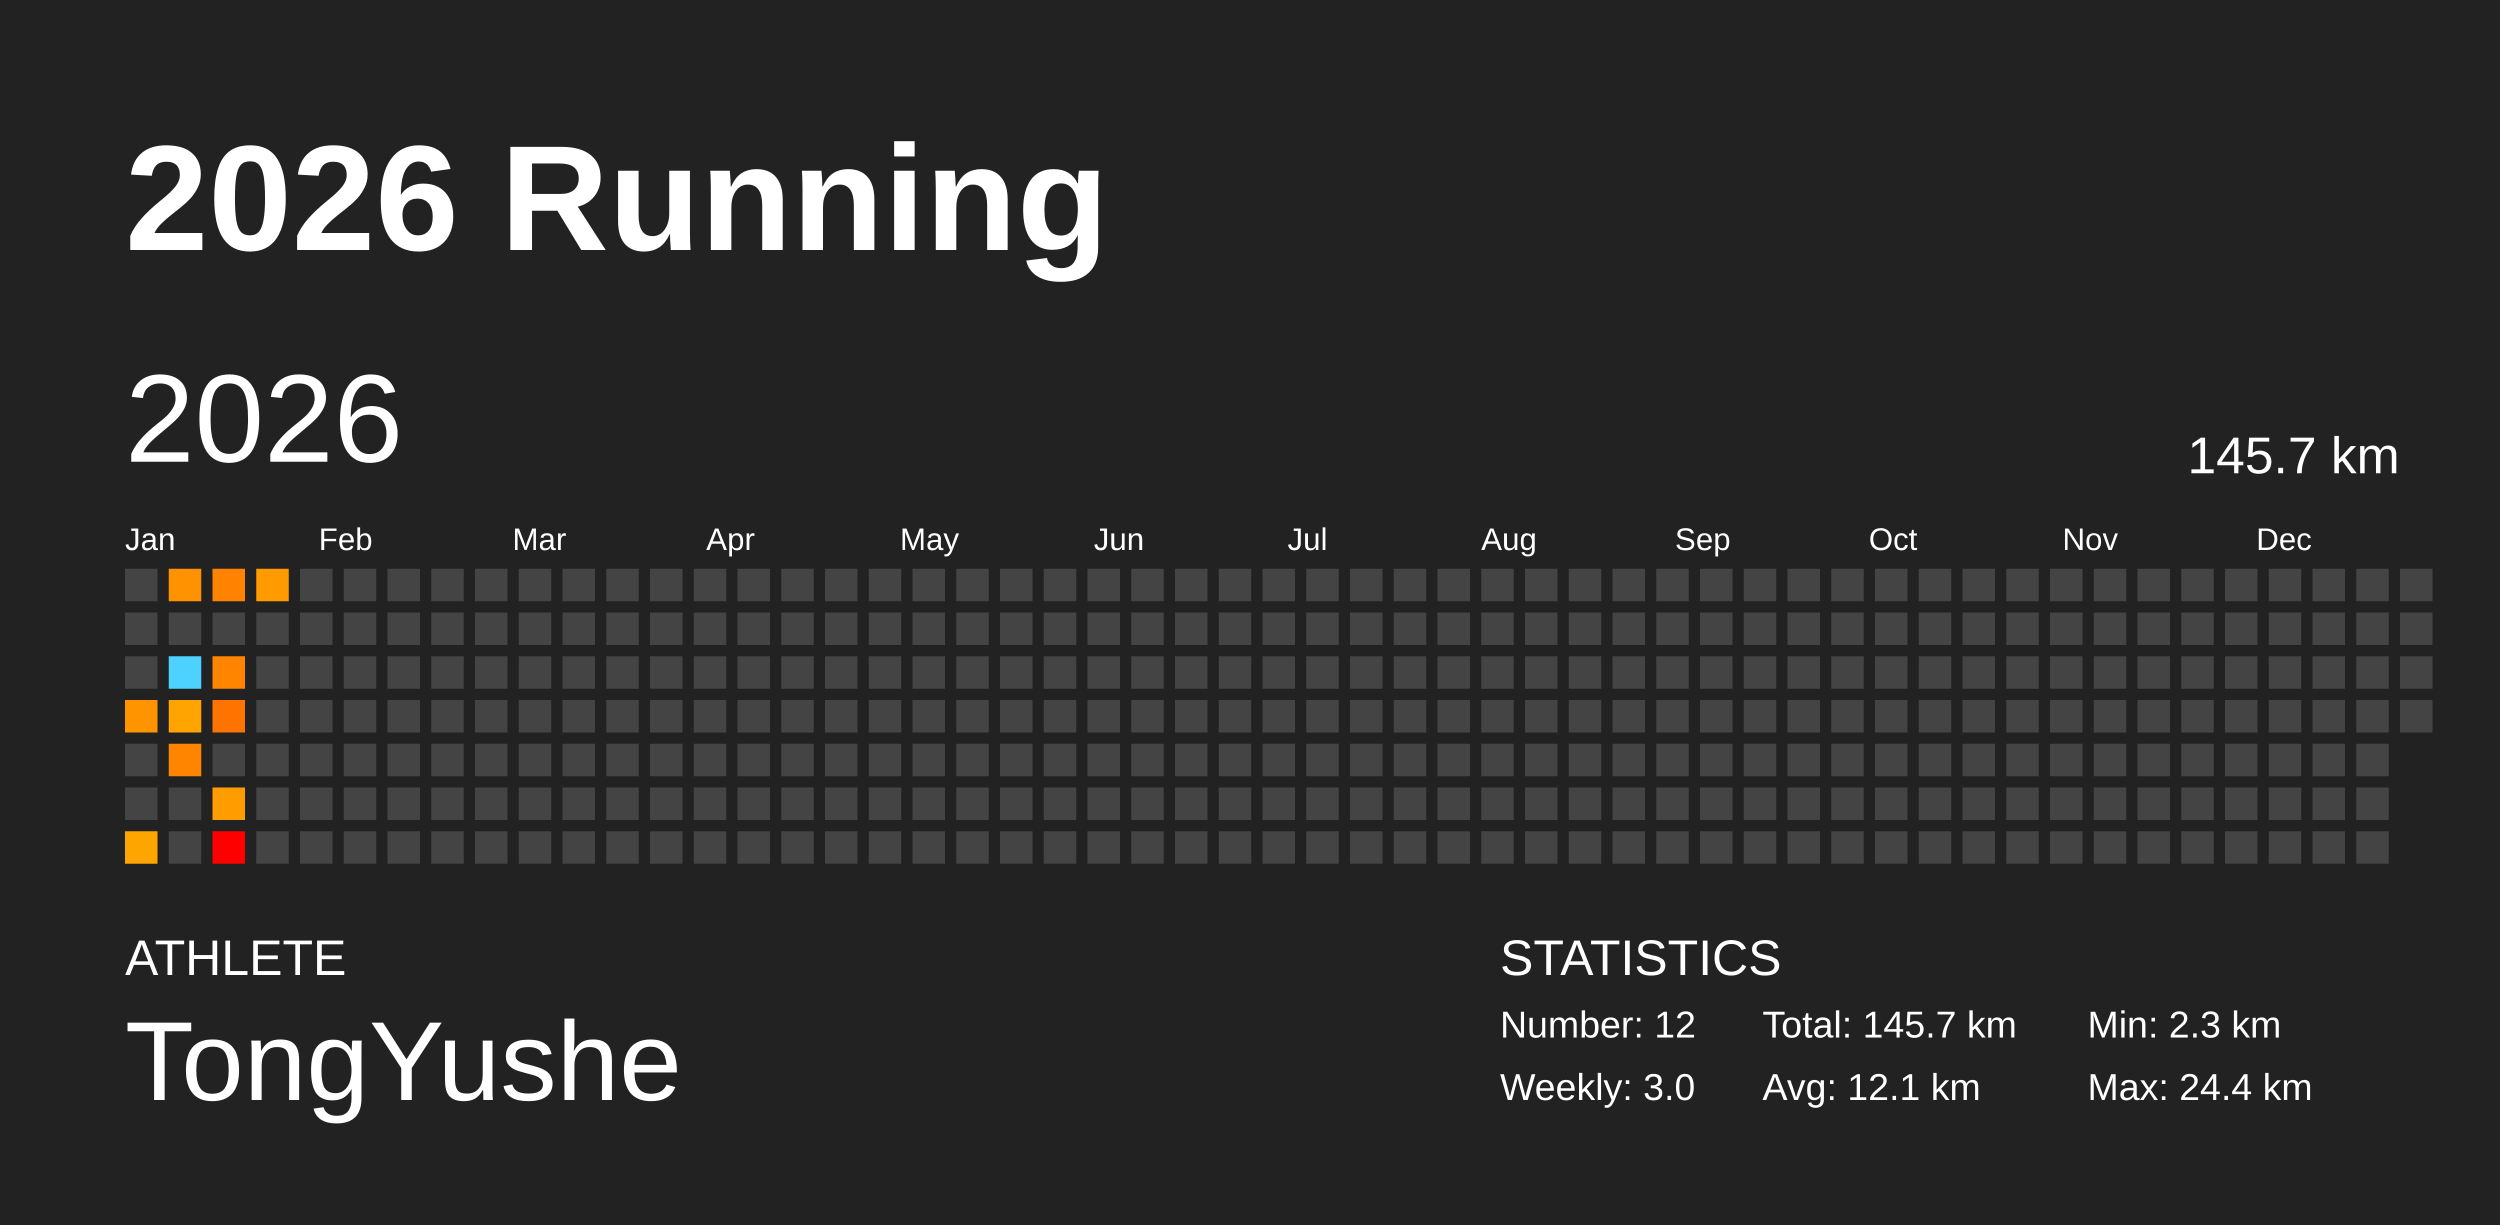
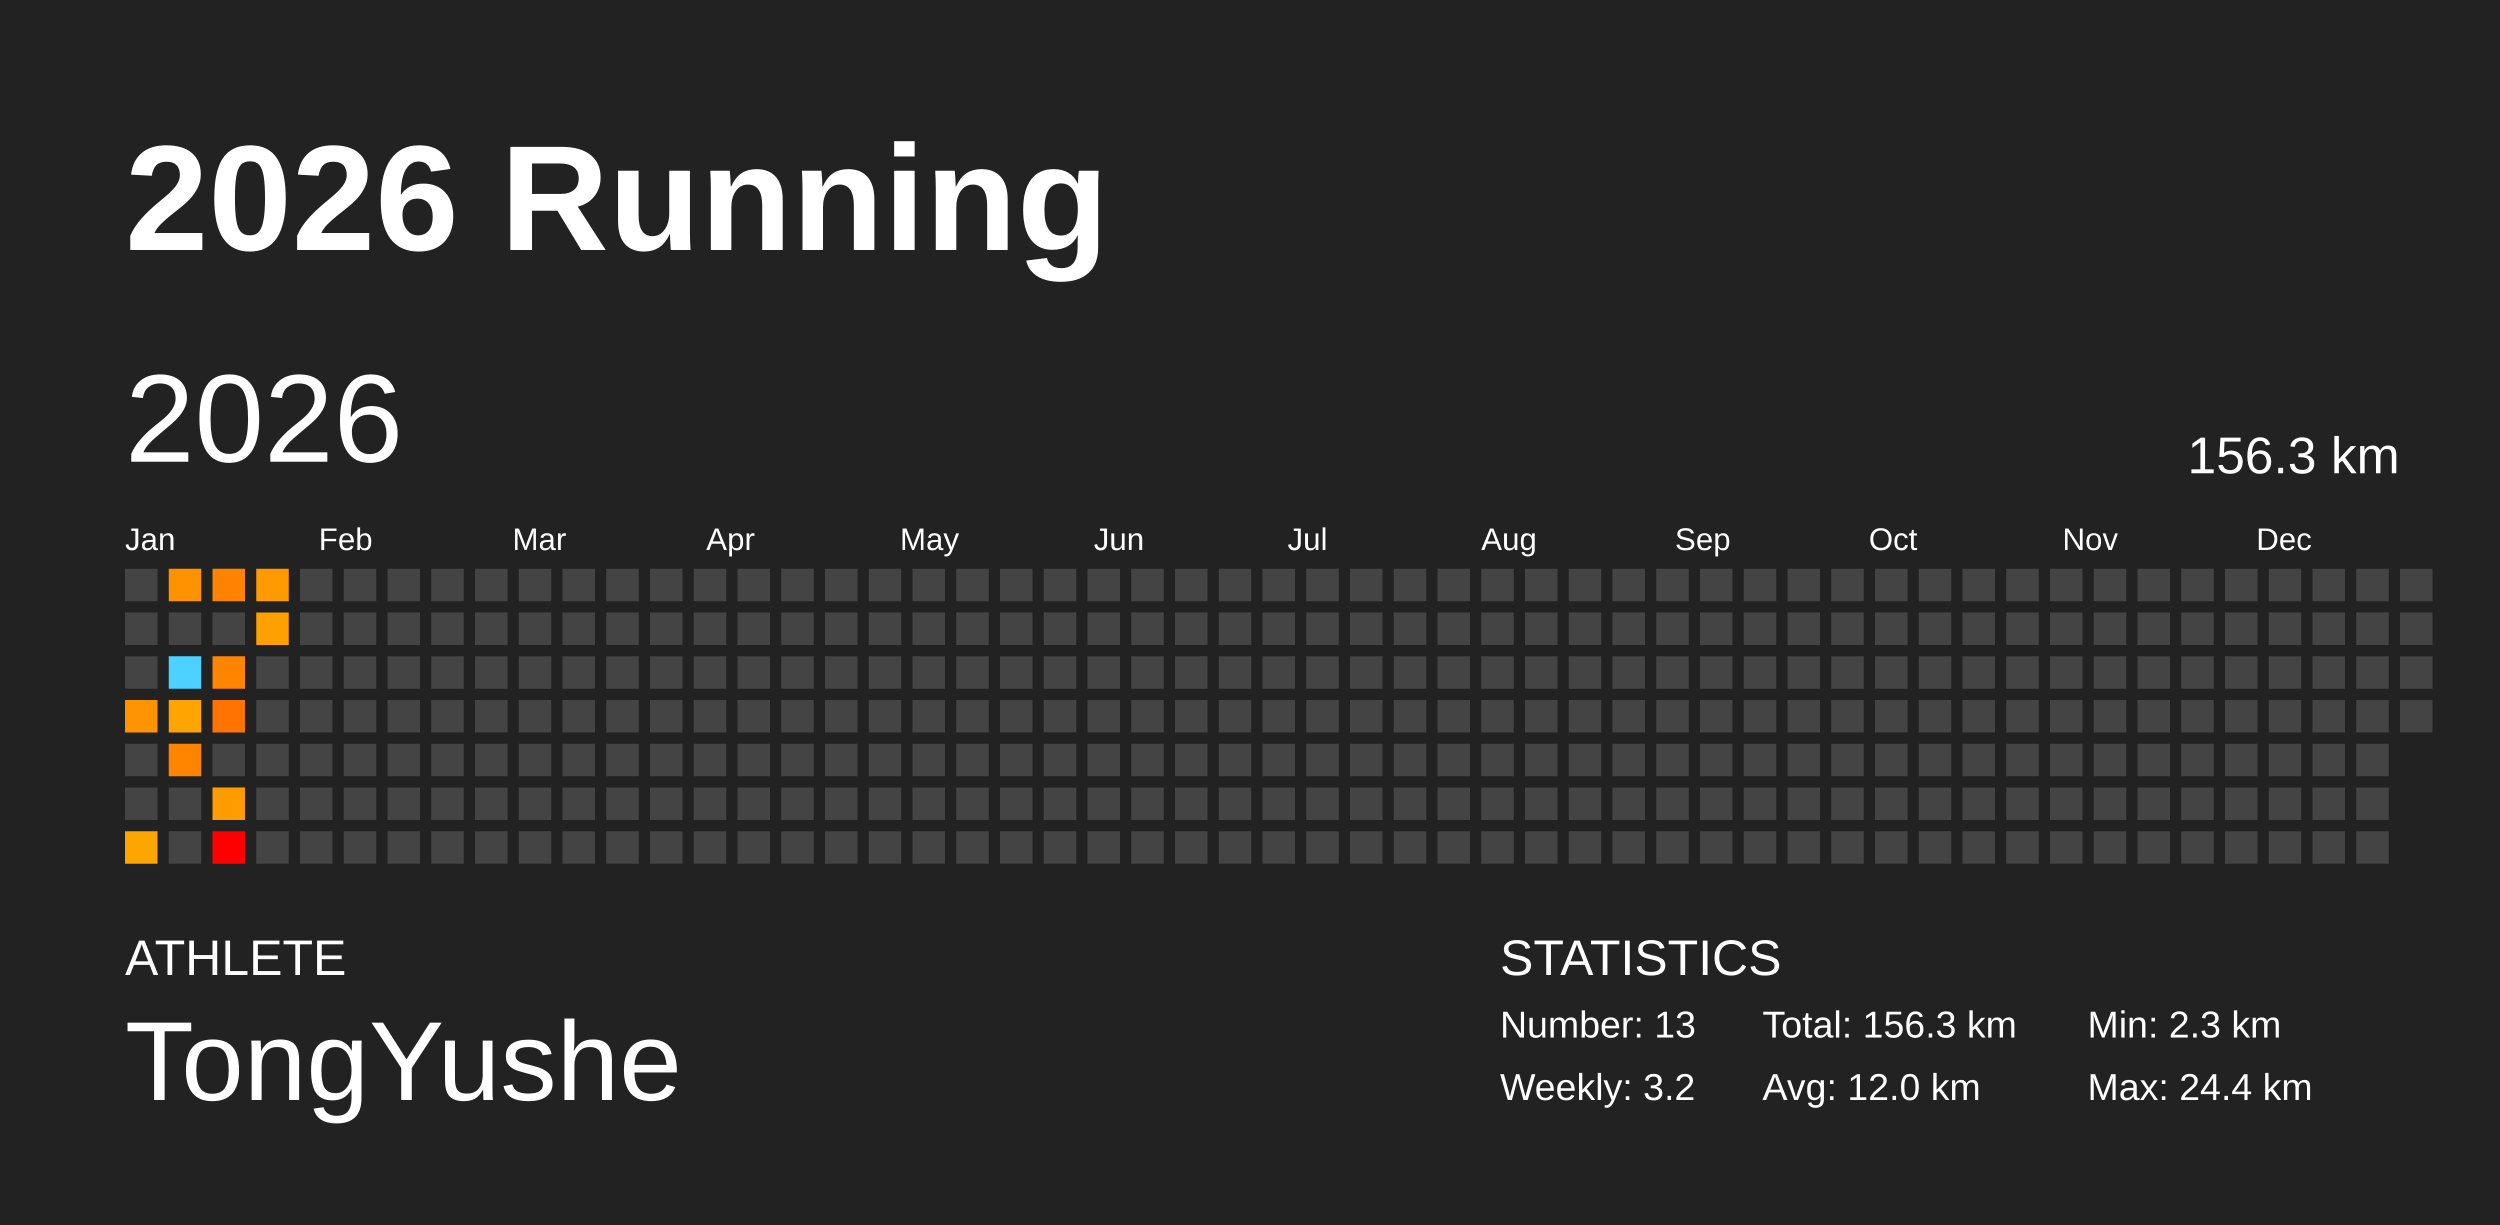
<svg xmlns="http://www.w3.org/2000/svg" baseProfile="full" height="98mm" version="1.1" viewBox="0,0,200,98" width="200mm">
  <defs />
  <rect fill="#222222" height="98" width="200" x="0" y="0" />
  <text fill="#FFFFFF" style="font-size:12px; font-family:Arial; font-weight:bold;" x="10" y="20">2026 Running</text>
  <text fill="#FFFFFF" style="font-size:4px; font-family:Arial" x="10" y="78">ATHLETE</text>
  <text fill="#FFFFFF" style="font-size:9px; font-family:Arial" x="10" y="88">TongYushe</text>
  <text fill="#FFFFFF" style="font-size:4px; font-family:Arial" x="120" y="78">STATISTICS</text>
-   <text fill="#FFFFFF" style="font-size:3px; font-family:Arial" x="120" y="83">Number: 12</text>
-   <text fill="#FFFFFF" style="font-size:3px; font-family:Arial" x="120" y="88">Weekly: 3.0</text>
-   <text fill="#FFFFFF" style="font-size:3px; font-family:Arial" x="141" y="83">Total: 145.7 km</text>
-   <text fill="#FFFFFF" style="font-size:3px; font-family:Arial" x="141" y="88">Avg: 12.1 km</text>
+   <text fill="#FFFFFF" style="font-size:3px; font-family:Arial" x="120" y="83">Number: 13</text>
+   <text fill="#FFFFFF" style="font-size:3px; font-family:Arial" x="120" y="88">Weekly: 3.2</text>
+   <text fill="#FFFFFF" style="font-size:3px; font-family:Arial" x="141" y="83">Total: 156.3 km</text>
+   <text fill="#FFFFFF" style="font-size:3px; font-family:Arial" x="141" y="88">Avg: 12.0 km</text>
  <text fill="#FFFFFF" style="font-size:3px; font-family:Arial" x="167" y="83">Min: 2.3 km</text>
  <text fill="#FFFFFF" style="font-size:3px; font-family:Arial" x="167" y="88">Max: 24.4 km</text>
  <text dominant-baseline="hanging" fill="#FFFFFF" style="font-size:10.0px; font-family:Arial;" x="10" y="30">2026</text>
-   <text dominant-baseline="hanging" fill="#FFFFFF" style="font-size:4.125px; font-family:Arial;" x="175" y="35">145.7 km</text>
+   <text dominant-baseline="hanging" fill="#FFFFFF" style="font-size:4.125px; font-family:Arial;" x="175" y="35">156.3 km</text>
  <text fill="#FFFFFF" style="font-size:2.5px; font-family:Arial" x="10.0" y="44">Jan</text>
  <text fill="#FFFFFF" style="font-size:2.5px; font-family:Arial" x="25.5" y="44">Feb</text>
  <text fill="#FFFFFF" style="font-size:2.5px; font-family:Arial" x="41.0" y="44">Mar</text>
  <text fill="#FFFFFF" style="font-size:2.5px; font-family:Arial" x="56.5" y="44">Apr</text>
  <text fill="#FFFFFF" style="font-size:2.5px; font-family:Arial" x="72.0" y="44">May</text>
  <text fill="#FFFFFF" style="font-size:2.5px; font-family:Arial" x="87.5" y="44">Jun</text>
  <text fill="#FFFFFF" style="font-size:2.5px; font-family:Arial" x="103.0" y="44">Jul</text>
  <text fill="#FFFFFF" style="font-size:2.5px; font-family:Arial" x="118.5" y="44">Aug</text>
  <text fill="#FFFFFF" style="font-size:2.5px; font-family:Arial" x="134.0" y="44">Sep</text>
  <text fill="#FFFFFF" style="font-size:2.5px; font-family:Arial" x="149.5" y="44">Oct</text>
  <text fill="#FFFFFF" style="font-size:2.5px; font-family:Arial" x="165.0" y="44">Nov</text>
  <text fill="#FFFFFF" style="font-size:2.5px; font-family:Arial" x="180.5" y="44">Dec</text>
  <rect fill="#444444" height="2.6" width="2.6" x="10.0" y="45.5" />
  <rect fill="#444444" height="2.6" width="2.6" x="10.0" y="49.0" />
  <rect fill="#444444" height="2.6" width="2.6" x="10.0" y="52.5" />
  <rect fill="#ff9300" height="2.6" width="2.6" x="10.0" y="56.0" />
  <rect fill="#444444" height="2.6" width="2.6" x="10.0" y="59.5" />
  <rect fill="#444444" height="2.6" width="2.6" x="10.0" y="63.0" />
  <rect fill="#ffa500" height="2.6" width="2.6" x="10.0" y="66.5" />
  <rect fill="#ff9200" height="2.6" width="2.6" x="13.5" y="45.5" />
  <rect fill="#444444" height="2.6" width="2.6" x="13.5" y="49.0" />
  <rect fill="#4dd2ff" height="2.6" width="2.6" x="13.5" y="52.5" />
  <rect fill="#ffa400" height="2.6" width="2.6" x="13.5" y="56.0" />
  <rect fill="#ff8400" height="2.6" width="2.6" x="13.5" y="59.5" />
  <rect fill="#444444" height="2.6" width="2.6" x="13.5" y="63.0" />
  <rect fill="#444444" height="2.6" width="2.6" x="13.5" y="66.5" />
  <rect fill="#ff8300" height="2.6" width="2.6" x="17.0" y="45.5" />
  <rect fill="#444444" height="2.6" width="2.6" x="17.0" y="49.0" />
  <rect fill="#ff8400" height="2.6" width="2.6" x="17.0" y="52.5" />
  <rect fill="#ff7400" height="2.6" width="2.6" x="17.0" y="56.0" />
  <rect fill="#444444" height="2.6" width="2.6" x="17.0" y="59.5" />
  <rect fill="#ff9d00" height="2.6" width="2.6" x="17.0" y="63.0" />
  <rect fill="red" height="2.6" width="2.6" x="17.0" y="66.5" />
  <rect fill="#ff9b00" height="2.6" width="2.6" x="20.5" y="45.5" />
-   <rect fill="#444444" height="2.6" width="2.6" x="20.5" y="49.0" />
+   <rect fill="#ffa000" height="2.6" width="2.6" x="20.5" y="49.0" />
  <rect fill="#444444" height="2.6" width="2.6" x="20.5" y="52.5" />
  <rect fill="#444444" height="2.6" width="2.6" x="20.5" y="56.0" />
  <rect fill="#444444" height="2.6" width="2.6" x="20.5" y="59.5" />
  <rect fill="#444444" height="2.6" width="2.6" x="20.5" y="63.0" />
  <rect fill="#444444" height="2.6" width="2.6" x="20.5" y="66.5" />
  <rect fill="#444444" height="2.6" width="2.6" x="24.0" y="45.5" />
  <rect fill="#444444" height="2.6" width="2.6" x="24.0" y="49.0" />
  <rect fill="#444444" height="2.6" width="2.6" x="24.0" y="52.5" />
  <rect fill="#444444" height="2.6" width="2.6" x="24.0" y="56.0" />
  <rect fill="#444444" height="2.6" width="2.6" x="24.0" y="59.5" />
  <rect fill="#444444" height="2.6" width="2.6" x="24.0" y="63.0" />
  <rect fill="#444444" height="2.6" width="2.6" x="24.0" y="66.5" />
  <rect fill="#444444" height="2.6" width="2.6" x="27.5" y="45.5" />
  <rect fill="#444444" height="2.6" width="2.6" x="27.5" y="49.0" />
  <rect fill="#444444" height="2.6" width="2.6" x="27.5" y="52.5" />
  <rect fill="#444444" height="2.6" width="2.6" x="27.5" y="56.0" />
  <rect fill="#444444" height="2.6" width="2.6" x="27.5" y="59.5" />
  <rect fill="#444444" height="2.6" width="2.6" x="27.5" y="63.0" />
  <rect fill="#444444" height="2.6" width="2.6" x="27.5" y="66.5" />
  <rect fill="#444444" height="2.6" width="2.6" x="31.0" y="45.5" />
  <rect fill="#444444" height="2.6" width="2.6" x="31.0" y="49.0" />
  <rect fill="#444444" height="2.6" width="2.6" x="31.0" y="52.5" />
  <rect fill="#444444" height="2.6" width="2.6" x="31.0" y="56.0" />
  <rect fill="#444444" height="2.6" width="2.6" x="31.0" y="59.5" />
  <rect fill="#444444" height="2.6" width="2.6" x="31.0" y="63.0" />
  <rect fill="#444444" height="2.6" width="2.6" x="31.0" y="66.5" />
  <rect fill="#444444" height="2.6" width="2.6" x="34.5" y="45.5" />
  <rect fill="#444444" height="2.6" width="2.6" x="34.5" y="49.0" />
  <rect fill="#444444" height="2.6" width="2.6" x="34.5" y="52.5" />
  <rect fill="#444444" height="2.6" width="2.6" x="34.5" y="56.0" />
  <rect fill="#444444" height="2.6" width="2.6" x="34.5" y="59.5" />
  <rect fill="#444444" height="2.6" width="2.6" x="34.5" y="63.0" />
  <rect fill="#444444" height="2.6" width="2.6" x="34.5" y="66.5" />
  <rect fill="#444444" height="2.6" width="2.6" x="38.0" y="45.5" />
  <rect fill="#444444" height="2.6" width="2.6" x="38.0" y="49.0" />
  <rect fill="#444444" height="2.6" width="2.6" x="38.0" y="52.5" />
  <rect fill="#444444" height="2.6" width="2.6" x="38.0" y="56.0" />
  <rect fill="#444444" height="2.6" width="2.6" x="38.0" y="59.5" />
  <rect fill="#444444" height="2.6" width="2.6" x="38.0" y="63.0" />
  <rect fill="#444444" height="2.6" width="2.6" x="38.0" y="66.5" />
  <rect fill="#444444" height="2.6" width="2.6" x="41.5" y="45.5" />
  <rect fill="#444444" height="2.6" width="2.6" x="41.5" y="49.0" />
  <rect fill="#444444" height="2.6" width="2.6" x="41.5" y="52.5" />
  <rect fill="#444444" height="2.6" width="2.6" x="41.5" y="56.0" />
  <rect fill="#444444" height="2.6" width="2.6" x="41.5" y="59.5" />
  <rect fill="#444444" height="2.6" width="2.6" x="41.5" y="63.0" />
  <rect fill="#444444" height="2.6" width="2.6" x="41.5" y="66.5" />
  <rect fill="#444444" height="2.6" width="2.6" x="45.0" y="45.5" />
  <rect fill="#444444" height="2.6" width="2.6" x="45.0" y="49.0" />
  <rect fill="#444444" height="2.6" width="2.6" x="45.0" y="52.5" />
  <rect fill="#444444" height="2.6" width="2.6" x="45.0" y="56.0" />
  <rect fill="#444444" height="2.6" width="2.6" x="45.0" y="59.5" />
  <rect fill="#444444" height="2.6" width="2.6" x="45.0" y="63.0" />
  <rect fill="#444444" height="2.6" width="2.6" x="45.0" y="66.5" />
  <rect fill="#444444" height="2.6" width="2.6" x="48.5" y="45.5" />
  <rect fill="#444444" height="2.6" width="2.6" x="48.5" y="49.0" />
  <rect fill="#444444" height="2.6" width="2.6" x="48.5" y="52.5" />
  <rect fill="#444444" height="2.6" width="2.6" x="48.5" y="56.0" />
  <rect fill="#444444" height="2.6" width="2.6" x="48.5" y="59.5" />
  <rect fill="#444444" height="2.6" width="2.6" x="48.5" y="63.0" />
  <rect fill="#444444" height="2.6" width="2.6" x="48.5" y="66.5" />
  <rect fill="#444444" height="2.6" width="2.6" x="52.0" y="45.5" />
  <rect fill="#444444" height="2.6" width="2.6" x="52.0" y="49.0" />
  <rect fill="#444444" height="2.6" width="2.6" x="52.0" y="52.5" />
  <rect fill="#444444" height="2.6" width="2.6" x="52.0" y="56.0" />
  <rect fill="#444444" height="2.6" width="2.6" x="52.0" y="59.5" />
  <rect fill="#444444" height="2.6" width="2.6" x="52.0" y="63.0" />
  <rect fill="#444444" height="2.6" width="2.6" x="52.0" y="66.5" />
  <rect fill="#444444" height="2.6" width="2.6" x="55.5" y="45.5" />
  <rect fill="#444444" height="2.6" width="2.6" x="55.5" y="49.0" />
  <rect fill="#444444" height="2.6" width="2.6" x="55.5" y="52.5" />
  <rect fill="#444444" height="2.6" width="2.6" x="55.5" y="56.0" />
  <rect fill="#444444" height="2.6" width="2.6" x="55.5" y="59.5" />
  <rect fill="#444444" height="2.6" width="2.6" x="55.5" y="63.0" />
  <rect fill="#444444" height="2.6" width="2.6" x="55.5" y="66.5" />
  <rect fill="#444444" height="2.6" width="2.6" x="59.0" y="45.5" />
  <rect fill="#444444" height="2.6" width="2.6" x="59.0" y="49.0" />
  <rect fill="#444444" height="2.6" width="2.6" x="59.0" y="52.5" />
  <rect fill="#444444" height="2.6" width="2.6" x="59.0" y="56.0" />
  <rect fill="#444444" height="2.6" width="2.6" x="59.0" y="59.5" />
  <rect fill="#444444" height="2.6" width="2.6" x="59.0" y="63.0" />
  <rect fill="#444444" height="2.6" width="2.6" x="59.0" y="66.5" />
  <rect fill="#444444" height="2.6" width="2.6" x="62.5" y="45.5" />
  <rect fill="#444444" height="2.6" width="2.6" x="62.5" y="49.0" />
  <rect fill="#444444" height="2.6" width="2.6" x="62.5" y="52.5" />
  <rect fill="#444444" height="2.6" width="2.6" x="62.5" y="56.0" />
  <rect fill="#444444" height="2.6" width="2.6" x="62.5" y="59.5" />
  <rect fill="#444444" height="2.6" width="2.6" x="62.5" y="63.0" />
  <rect fill="#444444" height="2.6" width="2.6" x="62.5" y="66.5" />
  <rect fill="#444444" height="2.6" width="2.6" x="66.0" y="45.5" />
  <rect fill="#444444" height="2.6" width="2.6" x="66.0" y="49.0" />
  <rect fill="#444444" height="2.6" width="2.6" x="66.0" y="52.5" />
  <rect fill="#444444" height="2.6" width="2.6" x="66.0" y="56.0" />
  <rect fill="#444444" height="2.6" width="2.6" x="66.0" y="59.5" />
  <rect fill="#444444" height="2.6" width="2.6" x="66.0" y="63.0" />
  <rect fill="#444444" height="2.6" width="2.6" x="66.0" y="66.5" />
  <rect fill="#444444" height="2.6" width="2.6" x="69.5" y="45.5" />
  <rect fill="#444444" height="2.6" width="2.6" x="69.5" y="49.0" />
  <rect fill="#444444" height="2.6" width="2.6" x="69.5" y="52.5" />
  <rect fill="#444444" height="2.6" width="2.6" x="69.5" y="56.0" />
  <rect fill="#444444" height="2.6" width="2.6" x="69.5" y="59.5" />
  <rect fill="#444444" height="2.6" width="2.6" x="69.5" y="63.0" />
  <rect fill="#444444" height="2.6" width="2.6" x="69.5" y="66.5" />
  <rect fill="#444444" height="2.6" width="2.6" x="73.0" y="45.5" />
  <rect fill="#444444" height="2.6" width="2.6" x="73.0" y="49.0" />
  <rect fill="#444444" height="2.6" width="2.6" x="73.0" y="52.5" />
  <rect fill="#444444" height="2.6" width="2.6" x="73.0" y="56.0" />
  <rect fill="#444444" height="2.6" width="2.6" x="73.0" y="59.5" />
  <rect fill="#444444" height="2.6" width="2.6" x="73.0" y="63.0" />
  <rect fill="#444444" height="2.6" width="2.6" x="73.0" y="66.5" />
  <rect fill="#444444" height="2.6" width="2.6" x="76.5" y="45.5" />
  <rect fill="#444444" height="2.6" width="2.6" x="76.5" y="49.0" />
  <rect fill="#444444" height="2.6" width="2.6" x="76.5" y="52.5" />
  <rect fill="#444444" height="2.6" width="2.6" x="76.5" y="56.0" />
  <rect fill="#444444" height="2.6" width="2.6" x="76.5" y="59.5" />
  <rect fill="#444444" height="2.6" width="2.6" x="76.5" y="63.0" />
  <rect fill="#444444" height="2.6" width="2.6" x="76.5" y="66.5" />
  <rect fill="#444444" height="2.6" width="2.6" x="80.0" y="45.5" />
  <rect fill="#444444" height="2.6" width="2.6" x="80.0" y="49.0" />
  <rect fill="#444444" height="2.6" width="2.6" x="80.0" y="52.5" />
  <rect fill="#444444" height="2.6" width="2.6" x="80.0" y="56.0" />
  <rect fill="#444444" height="2.6" width="2.6" x="80.0" y="59.5" />
  <rect fill="#444444" height="2.6" width="2.6" x="80.0" y="63.0" />
  <rect fill="#444444" height="2.6" width="2.6" x="80.0" y="66.5" />
  <rect fill="#444444" height="2.6" width="2.6" x="83.5" y="45.5" />
  <rect fill="#444444" height="2.6" width="2.6" x="83.5" y="49.0" />
  <rect fill="#444444" height="2.6" width="2.6" x="83.5" y="52.5" />
  <rect fill="#444444" height="2.6" width="2.6" x="83.5" y="56.0" />
  <rect fill="#444444" height="2.6" width="2.6" x="83.5" y="59.5" />
  <rect fill="#444444" height="2.6" width="2.6" x="83.5" y="63.0" />
  <rect fill="#444444" height="2.6" width="2.6" x="83.5" y="66.5" />
  <rect fill="#444444" height="2.6" width="2.6" x="87.0" y="45.5" />
  <rect fill="#444444" height="2.6" width="2.6" x="87.0" y="49.0" />
  <rect fill="#444444" height="2.6" width="2.6" x="87.0" y="52.5" />
  <rect fill="#444444" height="2.6" width="2.6" x="87.0" y="56.0" />
  <rect fill="#444444" height="2.6" width="2.6" x="87.0" y="59.5" />
  <rect fill="#444444" height="2.6" width="2.6" x="87.0" y="63.0" />
  <rect fill="#444444" height="2.6" width="2.6" x="87.0" y="66.5" />
  <rect fill="#444444" height="2.6" width="2.6" x="90.5" y="45.5" />
  <rect fill="#444444" height="2.6" width="2.6" x="90.5" y="49.0" />
  <rect fill="#444444" height="2.6" width="2.6" x="90.5" y="52.5" />
  <rect fill="#444444" height="2.6" width="2.6" x="90.5" y="56.0" />
  <rect fill="#444444" height="2.6" width="2.6" x="90.5" y="59.5" />
  <rect fill="#444444" height="2.6" width="2.6" x="90.5" y="63.0" />
  <rect fill="#444444" height="2.6" width="2.6" x="90.5" y="66.5" />
  <rect fill="#444444" height="2.6" width="2.6" x="94.0" y="45.5" />
  <rect fill="#444444" height="2.6" width="2.6" x="94.0" y="49.0" />
  <rect fill="#444444" height="2.6" width="2.6" x="94.0" y="52.5" />
  <rect fill="#444444" height="2.6" width="2.6" x="94.0" y="56.0" />
  <rect fill="#444444" height="2.6" width="2.6" x="94.0" y="59.5" />
  <rect fill="#444444" height="2.6" width="2.6" x="94.0" y="63.0" />
  <rect fill="#444444" height="2.6" width="2.6" x="94.0" y="66.5" />
  <rect fill="#444444" height="2.6" width="2.6" x="97.5" y="45.5" />
  <rect fill="#444444" height="2.6" width="2.6" x="97.5" y="49.0" />
  <rect fill="#444444" height="2.6" width="2.6" x="97.5" y="52.5" />
  <rect fill="#444444" height="2.6" width="2.6" x="97.5" y="56.0" />
  <rect fill="#444444" height="2.6" width="2.6" x="97.5" y="59.5" />
  <rect fill="#444444" height="2.6" width="2.6" x="97.5" y="63.0" />
  <rect fill="#444444" height="2.6" width="2.6" x="97.5" y="66.5" />
  <rect fill="#444444" height="2.6" width="2.6" x="101.0" y="45.5" />
  <rect fill="#444444" height="2.6" width="2.6" x="101.0" y="49.0" />
  <rect fill="#444444" height="2.6" width="2.6" x="101.0" y="52.5" />
  <rect fill="#444444" height="2.6" width="2.6" x="101.0" y="56.0" />
  <rect fill="#444444" height="2.6" width="2.6" x="101.0" y="59.5" />
  <rect fill="#444444" height="2.6" width="2.6" x="101.0" y="63.0" />
  <rect fill="#444444" height="2.6" width="2.6" x="101.0" y="66.5" />
  <rect fill="#444444" height="2.6" width="2.6" x="104.5" y="45.5" />
  <rect fill="#444444" height="2.6" width="2.6" x="104.5" y="49.0" />
  <rect fill="#444444" height="2.6" width="2.6" x="104.5" y="52.5" />
  <rect fill="#444444" height="2.6" width="2.6" x="104.5" y="56.0" />
  <rect fill="#444444" height="2.6" width="2.6" x="104.5" y="59.5" />
  <rect fill="#444444" height="2.6" width="2.6" x="104.5" y="63.0" />
  <rect fill="#444444" height="2.6" width="2.6" x="104.5" y="66.5" />
  <rect fill="#444444" height="2.6" width="2.6" x="108.0" y="45.5" />
  <rect fill="#444444" height="2.6" width="2.6" x="108.0" y="49.0" />
  <rect fill="#444444" height="2.6" width="2.6" x="108.0" y="52.5" />
  <rect fill="#444444" height="2.6" width="2.6" x="108.0" y="56.0" />
  <rect fill="#444444" height="2.6" width="2.6" x="108.0" y="59.5" />
  <rect fill="#444444" height="2.6" width="2.6" x="108.0" y="63.0" />
  <rect fill="#444444" height="2.6" width="2.6" x="108.0" y="66.5" />
  <rect fill="#444444" height="2.6" width="2.6" x="111.5" y="45.5" />
  <rect fill="#444444" height="2.6" width="2.6" x="111.5" y="49.0" />
  <rect fill="#444444" height="2.6" width="2.6" x="111.5" y="52.5" />
  <rect fill="#444444" height="2.6" width="2.6" x="111.5" y="56.0" />
  <rect fill="#444444" height="2.6" width="2.6" x="111.5" y="59.5" />
  <rect fill="#444444" height="2.6" width="2.6" x="111.5" y="63.0" />
  <rect fill="#444444" height="2.6" width="2.6" x="111.5" y="66.5" />
  <rect fill="#444444" height="2.6" width="2.6" x="115.0" y="45.5" />
  <rect fill="#444444" height="2.6" width="2.6" x="115.0" y="49.0" />
  <rect fill="#444444" height="2.6" width="2.6" x="115.0" y="52.5" />
  <rect fill="#444444" height="2.6" width="2.6" x="115.0" y="56.0" />
  <rect fill="#444444" height="2.6" width="2.6" x="115.0" y="59.5" />
  <rect fill="#444444" height="2.6" width="2.6" x="115.0" y="63.0" />
  <rect fill="#444444" height="2.6" width="2.6" x="115.0" y="66.5" />
  <rect fill="#444444" height="2.6" width="2.6" x="118.5" y="45.5" />
  <rect fill="#444444" height="2.6" width="2.6" x="118.5" y="49.0" />
  <rect fill="#444444" height="2.6" width="2.6" x="118.5" y="52.5" />
  <rect fill="#444444" height="2.6" width="2.6" x="118.5" y="56.0" />
  <rect fill="#444444" height="2.6" width="2.6" x="118.5" y="59.5" />
  <rect fill="#444444" height="2.6" width="2.6" x="118.5" y="63.0" />
  <rect fill="#444444" height="2.6" width="2.6" x="118.5" y="66.5" />
  <rect fill="#444444" height="2.6" width="2.6" x="122.0" y="45.5" />
  <rect fill="#444444" height="2.6" width="2.6" x="122.0" y="49.0" />
  <rect fill="#444444" height="2.6" width="2.6" x="122.0" y="52.5" />
  <rect fill="#444444" height="2.6" width="2.6" x="122.0" y="56.0" />
  <rect fill="#444444" height="2.6" width="2.6" x="122.0" y="59.5" />
  <rect fill="#444444" height="2.6" width="2.6" x="122.0" y="63.0" />
  <rect fill="#444444" height="2.6" width="2.6" x="122.0" y="66.5" />
  <rect fill="#444444" height="2.6" width="2.6" x="125.5" y="45.5" />
  <rect fill="#444444" height="2.6" width="2.6" x="125.5" y="49.0" />
  <rect fill="#444444" height="2.6" width="2.6" x="125.5" y="52.5" />
  <rect fill="#444444" height="2.6" width="2.6" x="125.5" y="56.0" />
  <rect fill="#444444" height="2.6" width="2.6" x="125.5" y="59.5" />
  <rect fill="#444444" height="2.6" width="2.6" x="125.5" y="63.0" />
  <rect fill="#444444" height="2.6" width="2.6" x="125.5" y="66.5" />
  <rect fill="#444444" height="2.6" width="2.6" x="129.0" y="45.5" />
  <rect fill="#444444" height="2.6" width="2.6" x="129.0" y="49.0" />
  <rect fill="#444444" height="2.6" width="2.6" x="129.0" y="52.5" />
  <rect fill="#444444" height="2.6" width="2.6" x="129.0" y="56.0" />
  <rect fill="#444444" height="2.6" width="2.6" x="129.0" y="59.5" />
  <rect fill="#444444" height="2.6" width="2.6" x="129.0" y="63.0" />
  <rect fill="#444444" height="2.6" width="2.6" x="129.0" y="66.5" />
  <rect fill="#444444" height="2.6" width="2.6" x="132.5" y="45.5" />
  <rect fill="#444444" height="2.6" width="2.6" x="132.5" y="49.0" />
  <rect fill="#444444" height="2.6" width="2.6" x="132.5" y="52.5" />
  <rect fill="#444444" height="2.6" width="2.6" x="132.5" y="56.0" />
  <rect fill="#444444" height="2.6" width="2.6" x="132.5" y="59.5" />
  <rect fill="#444444" height="2.6" width="2.6" x="132.5" y="63.0" />
  <rect fill="#444444" height="2.6" width="2.6" x="132.5" y="66.5" />
  <rect fill="#444444" height="2.6" width="2.6" x="136.0" y="45.5" />
  <rect fill="#444444" height="2.6" width="2.6" x="136.0" y="49.0" />
  <rect fill="#444444" height="2.6" width="2.6" x="136.0" y="52.5" />
  <rect fill="#444444" height="2.6" width="2.6" x="136.0" y="56.0" />
  <rect fill="#444444" height="2.6" width="2.6" x="136.0" y="59.5" />
  <rect fill="#444444" height="2.6" width="2.6" x="136.0" y="63.0" />
  <rect fill="#444444" height="2.6" width="2.6" x="136.0" y="66.5" />
  <rect fill="#444444" height="2.6" width="2.6" x="139.5" y="45.5" />
  <rect fill="#444444" height="2.6" width="2.6" x="139.5" y="49.0" />
  <rect fill="#444444" height="2.6" width="2.6" x="139.5" y="52.5" />
  <rect fill="#444444" height="2.6" width="2.6" x="139.5" y="56.0" />
  <rect fill="#444444" height="2.6" width="2.6" x="139.5" y="59.5" />
  <rect fill="#444444" height="2.6" width="2.6" x="139.5" y="63.0" />
  <rect fill="#444444" height="2.6" width="2.6" x="139.5" y="66.5" />
  <rect fill="#444444" height="2.6" width="2.6" x="143.0" y="45.5" />
  <rect fill="#444444" height="2.6" width="2.6" x="143.0" y="49.0" />
  <rect fill="#444444" height="2.6" width="2.6" x="143.0" y="52.5" />
  <rect fill="#444444" height="2.6" width="2.6" x="143.0" y="56.0" />
  <rect fill="#444444" height="2.6" width="2.6" x="143.0" y="59.5" />
  <rect fill="#444444" height="2.6" width="2.6" x="143.0" y="63.0" />
  <rect fill="#444444" height="2.6" width="2.6" x="143.0" y="66.5" />
  <rect fill="#444444" height="2.6" width="2.6" x="146.5" y="45.5" />
  <rect fill="#444444" height="2.6" width="2.6" x="146.5" y="49.0" />
  <rect fill="#444444" height="2.6" width="2.6" x="146.5" y="52.5" />
  <rect fill="#444444" height="2.6" width="2.6" x="146.5" y="56.0" />
  <rect fill="#444444" height="2.6" width="2.6" x="146.5" y="59.5" />
  <rect fill="#444444" height="2.6" width="2.6" x="146.5" y="63.0" />
  <rect fill="#444444" height="2.6" width="2.6" x="146.5" y="66.5" />
  <rect fill="#444444" height="2.6" width="2.6" x="150.0" y="45.5" />
  <rect fill="#444444" height="2.6" width="2.6" x="150.0" y="49.0" />
  <rect fill="#444444" height="2.6" width="2.6" x="150.0" y="52.5" />
  <rect fill="#444444" height="2.6" width="2.6" x="150.0" y="56.0" />
  <rect fill="#444444" height="2.6" width="2.6" x="150.0" y="59.5" />
  <rect fill="#444444" height="2.6" width="2.6" x="150.0" y="63.0" />
  <rect fill="#444444" height="2.6" width="2.6" x="150.0" y="66.5" />
  <rect fill="#444444" height="2.6" width="2.6" x="153.5" y="45.5" />
  <rect fill="#444444" height="2.6" width="2.6" x="153.5" y="49.0" />
  <rect fill="#444444" height="2.6" width="2.6" x="153.5" y="52.5" />
  <rect fill="#444444" height="2.6" width="2.6" x="153.5" y="56.0" />
  <rect fill="#444444" height="2.6" width="2.6" x="153.5" y="59.5" />
  <rect fill="#444444" height="2.6" width="2.6" x="153.5" y="63.0" />
  <rect fill="#444444" height="2.6" width="2.6" x="153.5" y="66.5" />
  <rect fill="#444444" height="2.6" width="2.6" x="157.0" y="45.5" />
  <rect fill="#444444" height="2.6" width="2.6" x="157.0" y="49.0" />
  <rect fill="#444444" height="2.6" width="2.6" x="157.0" y="52.5" />
  <rect fill="#444444" height="2.6" width="2.6" x="157.0" y="56.0" />
  <rect fill="#444444" height="2.6" width="2.6" x="157.0" y="59.5" />
  <rect fill="#444444" height="2.6" width="2.6" x="157.0" y="63.0" />
  <rect fill="#444444" height="2.6" width="2.6" x="157.0" y="66.5" />
  <rect fill="#444444" height="2.6" width="2.6" x="160.5" y="45.5" />
  <rect fill="#444444" height="2.6" width="2.6" x="160.5" y="49.0" />
  <rect fill="#444444" height="2.6" width="2.6" x="160.5" y="52.5" />
  <rect fill="#444444" height="2.6" width="2.6" x="160.5" y="56.0" />
  <rect fill="#444444" height="2.6" width="2.6" x="160.5" y="59.5" />
  <rect fill="#444444" height="2.6" width="2.6" x="160.5" y="63.0" />
  <rect fill="#444444" height="2.6" width="2.6" x="160.5" y="66.5" />
  <rect fill="#444444" height="2.6" width="2.6" x="164.0" y="45.5" />
  <rect fill="#444444" height="2.6" width="2.6" x="164.0" y="49.0" />
  <rect fill="#444444" height="2.6" width="2.6" x="164.0" y="52.5" />
  <rect fill="#444444" height="2.6" width="2.6" x="164.0" y="56.0" />
  <rect fill="#444444" height="2.6" width="2.6" x="164.0" y="59.5" />
  <rect fill="#444444" height="2.6" width="2.6" x="164.0" y="63.0" />
  <rect fill="#444444" height="2.6" width="2.6" x="164.0" y="66.5" />
  <rect fill="#444444" height="2.6" width="2.6" x="167.5" y="45.5" />
  <rect fill="#444444" height="2.6" width="2.6" x="167.5" y="49.0" />
  <rect fill="#444444" height="2.6" width="2.6" x="167.5" y="52.5" />
  <rect fill="#444444" height="2.6" width="2.6" x="167.5" y="56.0" />
  <rect fill="#444444" height="2.6" width="2.6" x="167.5" y="59.5" />
  <rect fill="#444444" height="2.6" width="2.6" x="167.5" y="63.0" />
  <rect fill="#444444" height="2.6" width="2.6" x="167.5" y="66.5" />
  <rect fill="#444444" height="2.6" width="2.6" x="171.0" y="45.5" />
  <rect fill="#444444" height="2.6" width="2.6" x="171.0" y="49.0" />
  <rect fill="#444444" height="2.6" width="2.6" x="171.0" y="52.5" />
  <rect fill="#444444" height="2.6" width="2.6" x="171.0" y="56.0" />
  <rect fill="#444444" height="2.6" width="2.6" x="171.0" y="59.5" />
  <rect fill="#444444" height="2.6" width="2.6" x="171.0" y="63.0" />
  <rect fill="#444444" height="2.6" width="2.6" x="171.0" y="66.5" />
  <rect fill="#444444" height="2.6" width="2.6" x="174.5" y="45.5" />
  <rect fill="#444444" height="2.6" width="2.6" x="174.5" y="49.0" />
  <rect fill="#444444" height="2.6" width="2.6" x="174.5" y="52.5" />
  <rect fill="#444444" height="2.6" width="2.6" x="174.5" y="56.0" />
  <rect fill="#444444" height="2.6" width="2.6" x="174.5" y="59.5" />
  <rect fill="#444444" height="2.6" width="2.6" x="174.5" y="63.0" />
  <rect fill="#444444" height="2.6" width="2.6" x="174.5" y="66.5" />
  <rect fill="#444444" height="2.6" width="2.6" x="178.0" y="45.5" />
  <rect fill="#444444" height="2.6" width="2.6" x="178.0" y="49.0" />
  <rect fill="#444444" height="2.6" width="2.6" x="178.0" y="52.5" />
  <rect fill="#444444" height="2.6" width="2.6" x="178.0" y="56.0" />
  <rect fill="#444444" height="2.6" width="2.6" x="178.0" y="59.5" />
  <rect fill="#444444" height="2.6" width="2.6" x="178.0" y="63.0" />
  <rect fill="#444444" height="2.6" width="2.6" x="178.0" y="66.5" />
  <rect fill="#444444" height="2.6" width="2.6" x="181.5" y="45.5" />
  <rect fill="#444444" height="2.6" width="2.6" x="181.5" y="49.0" />
  <rect fill="#444444" height="2.6" width="2.6" x="181.5" y="52.5" />
  <rect fill="#444444" height="2.6" width="2.6" x="181.5" y="56.0" />
  <rect fill="#444444" height="2.6" width="2.6" x="181.5" y="59.5" />
  <rect fill="#444444" height="2.6" width="2.6" x="181.5" y="63.0" />
  <rect fill="#444444" height="2.6" width="2.6" x="181.5" y="66.5" />
  <rect fill="#444444" height="2.6" width="2.6" x="185.0" y="45.5" />
  <rect fill="#444444" height="2.6" width="2.6" x="185.0" y="49.0" />
  <rect fill="#444444" height="2.6" width="2.6" x="185.0" y="52.5" />
  <rect fill="#444444" height="2.6" width="2.6" x="185.0" y="56.0" />
  <rect fill="#444444" height="2.6" width="2.6" x="185.0" y="59.5" />
  <rect fill="#444444" height="2.6" width="2.6" x="185.0" y="63.0" />
  <rect fill="#444444" height="2.6" width="2.6" x="185.0" y="66.5" />
  <rect fill="#444444" height="2.6" width="2.6" x="188.5" y="45.5" />
  <rect fill="#444444" height="2.6" width="2.6" x="188.5" y="49.0" />
  <rect fill="#444444" height="2.6" width="2.6" x="188.5" y="52.5" />
  <rect fill="#444444" height="2.6" width="2.6" x="188.5" y="56.0" />
  <rect fill="#444444" height="2.6" width="2.6" x="188.5" y="59.5" />
  <rect fill="#444444" height="2.6" width="2.6" x="188.5" y="63.0" />
  <rect fill="#444444" height="2.6" width="2.6" x="188.5" y="66.5" />
  <rect fill="#444444" height="2.6" width="2.6" x="192.0" y="45.5" />
  <rect fill="#444444" height="2.6" width="2.6" x="192.0" y="49.0" />
  <rect fill="#444444" height="2.6" width="2.6" x="192.0" y="52.5" />
  <rect fill="#444444" height="2.6" width="2.6" x="192.0" y="56.0" />
</svg>
